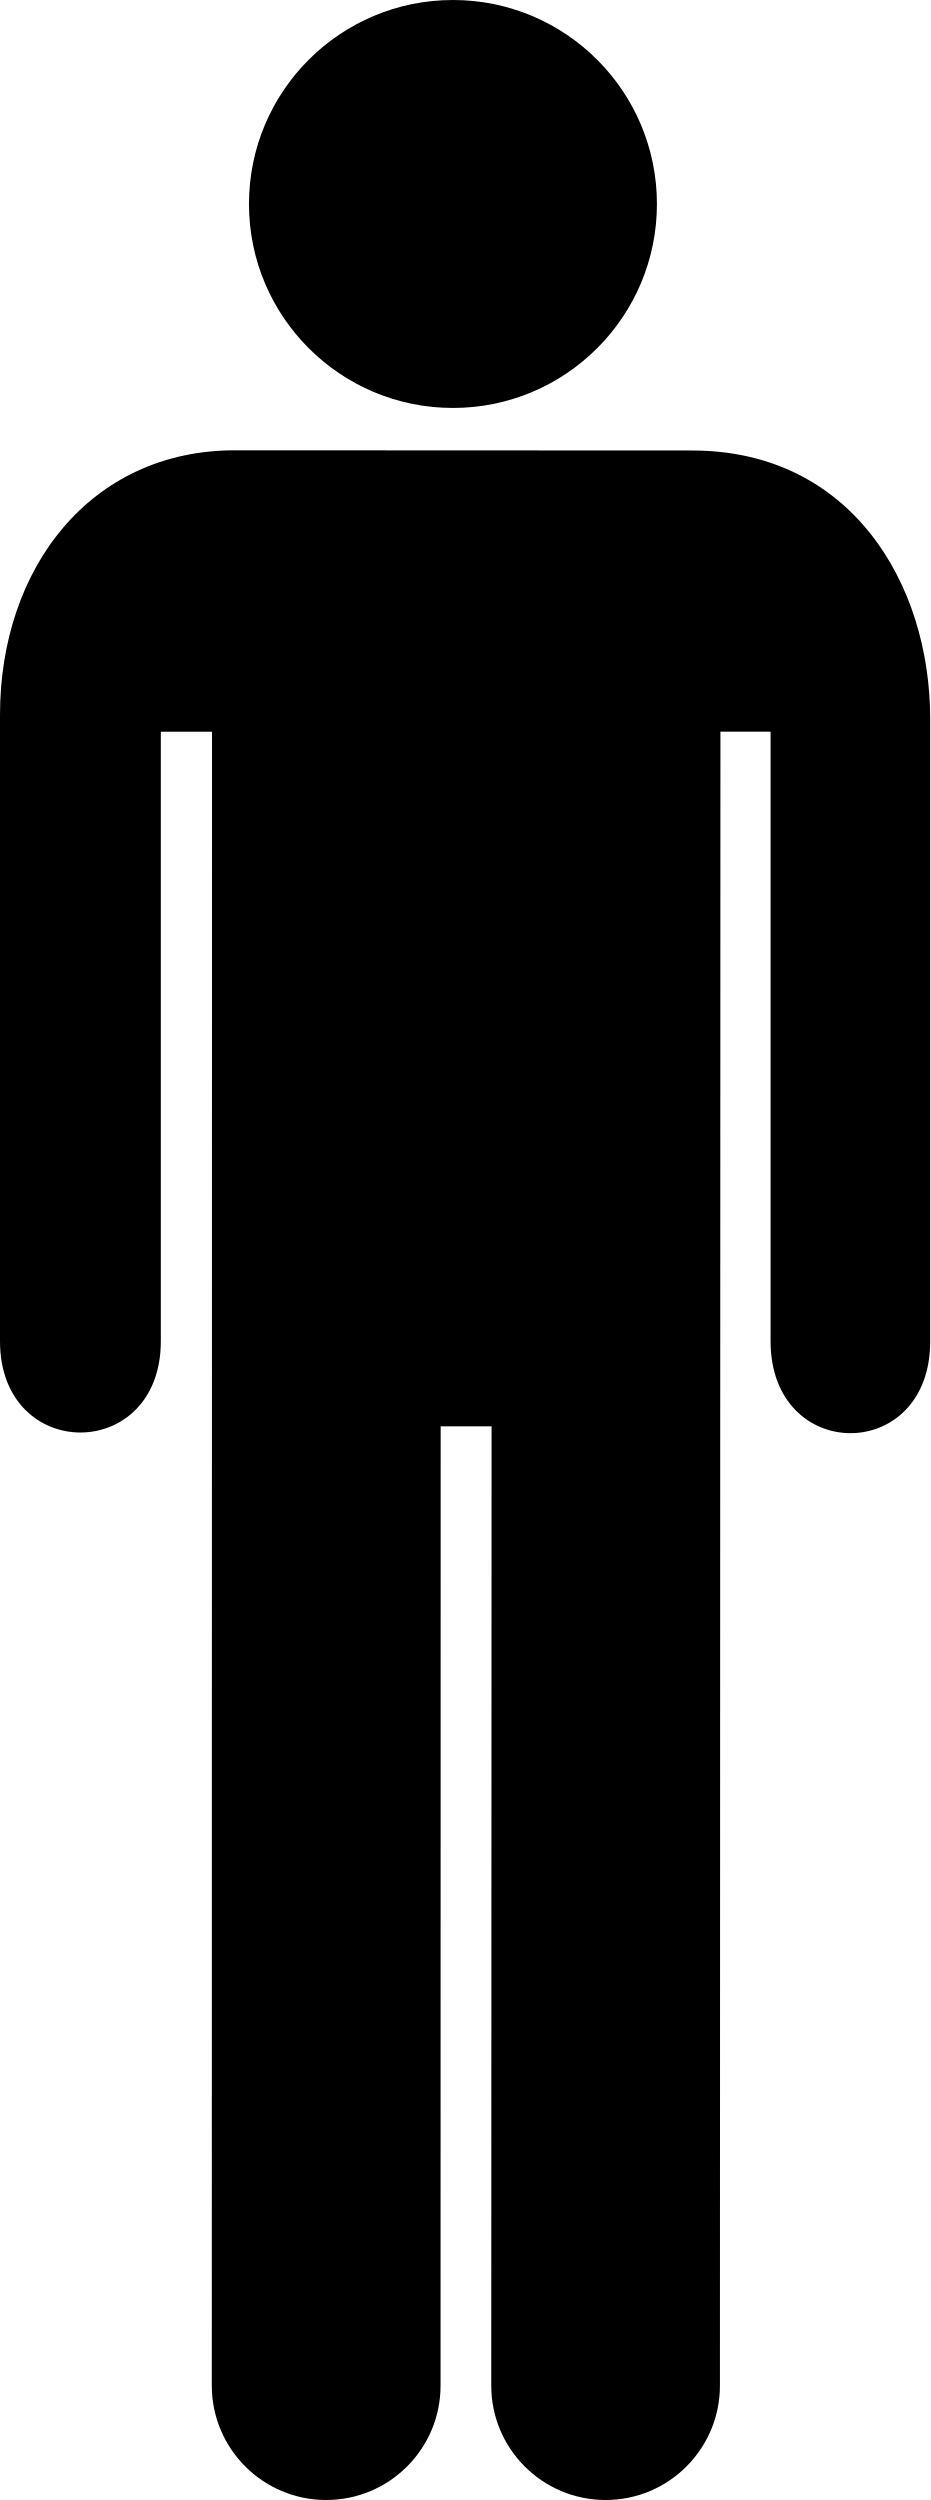
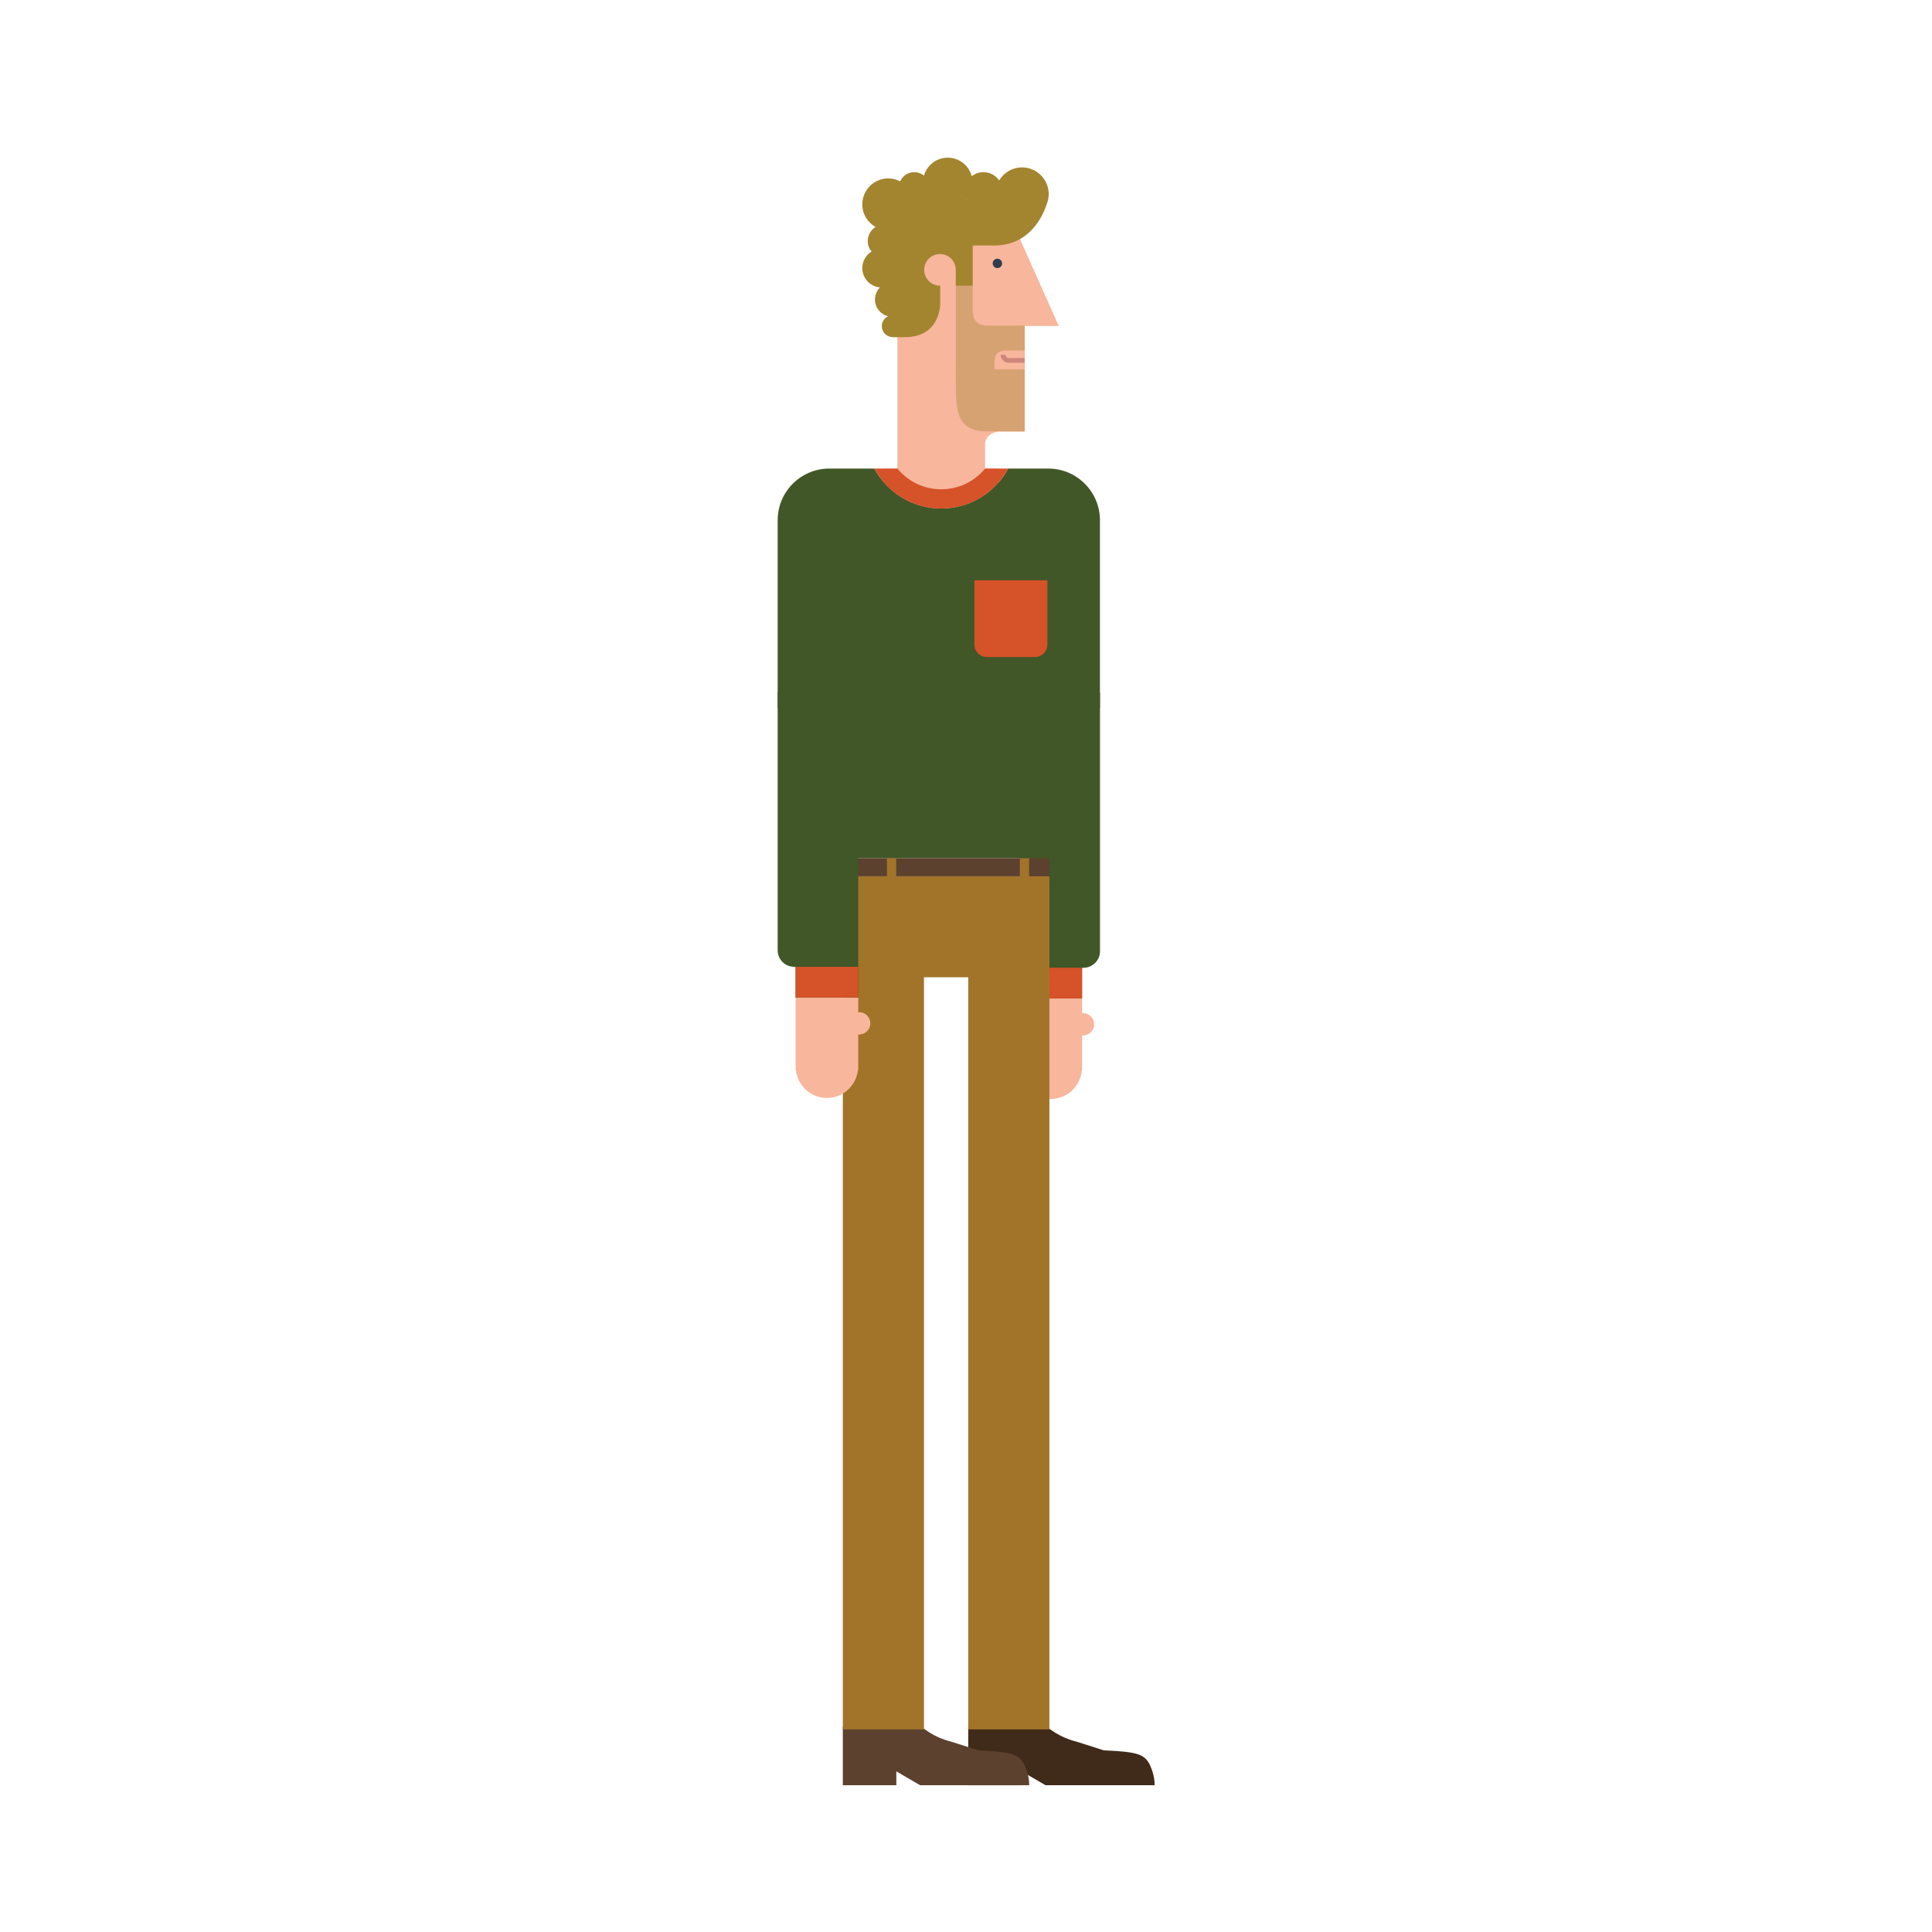
- <svg xmlns="http://www.w3.org/2000/svg" version="1.0" id="Layer_1" x="0px" y="0px" width="37.207px" height="100px" viewBox="0 0 37.207 100" enable-background="new 0 0 37.207 100" xml:space="preserve">
-   <circle cx="18.118" cy="8.159" r="8.159" />
-   <path d="M8.472,95.426c0,2.524,2.05,4.574,4.574,4.574c2.529,0,4.576-2.05,4.576-4.574l0.004-38.374h2.037L19.65,95.426  c0,2.524,2.048,4.574,4.574,4.574s4.573-2.05,4.573-4.574l0.02-66.158h2.006v24.38c0,4.905,6.398,4.905,6.384,0v-24.9  c0-5.418-3.184-10.728-9.523-10.728L9.396,18.012C3.619,18.012,0,22.722,0,28.599v25.05c0,4.869,6.433,4.869,6.433,0v-24.38h2.048  L8.472,95.426z" />
+ <svg xmlns="http://www.w3.org/2000/svg" xmlns:xlink="http://www.w3.org/1999/xlink" version="1.1" id="Layer_1" x="0px" y="0px" width="600px" height="600px" viewBox="0 0 600 600" enable-background="new 0 0 600 600" xml:space="preserve">
+   <g>
+     <path fill="#F8B69C" d="M314.876,70.023l-0.497-0.622h-35.681v76.115h-4.896v28.723h36.242v-28.723h-4.12v-0.027v-7.461   c0-3.479,3.979-3.979,3.979-3.979h8.33v-32.822H328.8L314.876,70.023z" />
+     <path fill="#2F3E4A" d="M311.21,81.802c0,0.806-0.653,1.463-1.461,1.463s-1.461-0.657-1.461-1.463s0.653-1.463,1.461-1.463   S311.21,80.997,311.21,81.802" />
+     <g opacity="0.4">
+       <g>
+         <defs>
+           <rect id="SVGID_1_" x="296.837" y="75.763" width="21.397" height="58.186" />
+         </defs>
+         <clipPath id="SVGID_2_">
+           <use xlink:href="#SVGID_1_" overflow="visible" />
+         </clipPath>
+         <path clip-path="url(#SVGID_2_)" fill="#A3852F" d="M296.852,86.33v26.854c0,0-0.038,4.568,0,6.093     c0.151,5.954-0.621,14.673,9.202,14.673h12.181v-32.825h-5.72h-5.717c-3.232,0-4.724-1.615-4.724-4.723V75.763h-5.222V86.33z" />
+       </g>
+     </g>
+     <path fill="#A3852F" d="M317.39,51.987c-3.017,0-5.634,1.63-7.087,4.04c-1.076-1.545-2.862-2.562-4.888-2.562   c-1.372,0-2.622,0.482-3.63,1.264c-0.876-3.31-3.863-5.762-7.45-5.762c-3.517,0-6.446,2.356-7.393,5.56   c-0.825-0.653-1.854-1.062-2.99-1.062c-1.967,0-3.65,1.176-4.409,2.858c-1.105-0.567-2.341-0.918-3.674-0.918   c-4.46,0-8.076,3.614-8.076,8.08c0,3.019,1.677,5.62,4.131,7.007c-1.463,0.911-2.438,2.521-2.438,4.369   c0,1.245,0.457,2.369,1.188,3.261c-1.724,1.069-2.882,2.964-2.882,5.143c0,3.142,2.405,5.697,5.47,5.998   c-0.948,0.966-1.538,2.288-1.538,3.751c0,2.525,1.752,4.63,4.107,5.195c-1.166,0.543-1.98,1.718-1.98,3.087   c0,1.823,1.432,3.298,3.229,3.395v0.021h3.854c11.687,0,11.062-11.066,11.062-11.066v-4.939c-0.022,0-0.05,0.008-0.075,0.008   c-2.712,0-4.91-2.2-4.91-4.912s2.198-4.909,4.91-4.909c2.679,0,4.844,2.142,4.901,4.805h0.011v0.104v4.912h5.237V76.238h6.713   c10.952,0,15.038-9.073,16.235-12.694c0.426-1.001,0.667-2.103,0.667-3.256C325.688,55.701,321.973,51.987,317.39,51.987    M299.897,62.064c0.041-0.043,0.076-0.094,0.118-0.142c0.023,0.051,0.054,0.096,0.079,0.142H299.897z" />
+     <path fill="#F8B69C" d="M318.234,108.846h-5.532c-1.277,0-3.851,0.121-3.851,3.357v2.496h9.383V108.846z" />
+     <path fill="#CF867C" d="M313.254,111.168c-0.56,0-1.013-0.455-1.013-1.014h-1.492c0,1.38,1.12,2.503,2.503,2.504h4.982v-1.49   H313.254z" />
+     <path fill="#F8B69C" d="M336.33,314.639c-0.098,0-0.188,0.021-0.282,0.027v-1.547v-3.029H316.59v3.029v6.213v12.197   c0,0.008-0.001,0.012-0.001,0.02s0.001,0.012,0.001,0.02v0.943h0.095c0.489,4.916,4.589,8.768,9.636,8.768   c5.045,0,9.145-3.852,9.633-8.768h0.095v-0.943c0-0.008,0.003-0.012,0.003-0.02s-0.003-0.012-0.003-0.02v-9.984   c0.095,0.008,0.185,0.027,0.282,0.027c1.916,0,3.468-1.553,3.468-3.465C339.798,316.191,338.246,314.639,336.33,314.639" />
+     <path fill="#415728" d="M341.613,215.164v80.255c0,2.834-2.301,5.135-5.137,5.135h-0.429v0.439v9.097h-19.459v-9.097v-5.574v-3.52   v-76.735H341.613z" />
+     <rect x="316.586" y="300.55" fill="#D65228" width="19.46" height="9.538" />
+     <path fill="#402A19" d="M357.879,550.098c-1.804-5.359-3.5-5.961-15.107-6.52l-8.459-2.701c-4.741-1.164-8.91-3.779-12.014-7.348   c-0.697-0.803-1.335-1.658-1.92-2.553c-5.356,0.391-4.59,5.266-4.59,5.266h-15.091v2.039v2.838v2.844v6.135v2.705v1.615h16.615   v-1.615v-2.691l7.379,4.301h33.891C358.583,552.9,358.333,551.453,357.879,550.098" />
+     <rect x="300.697" y="275.922" fill="#A2742A" width="25.202" height="261.158" />
+     <path fill="#5C412E" d="M318.923,550.098c-1.802-5.359-3.497-5.961-15.104-6.52l-8.459-2.701   c-4.741-1.164-8.909-3.779-12.014-7.348c-0.696-0.803-1.333-1.658-1.918-2.553c-5.358,0.391-4.59,5.266-4.59,5.266h-15.092v2.039   v2.838v2.844v6.135v2.705v1.615h16.616v-1.615v-2.691l7.379,4.301h33.889C319.63,552.9,319.382,551.453,318.923,550.098" />
+     <rect x="261.746" y="275.922" fill="#A2742A" width="25.202" height="261.158" />
+     <rect x="261.746" y="266.481" fill="#5C412E" width="64.152" height="5.665" />
+     <rect x="261.746" y="272.146" fill="#A2742A" width="64.152" height="31.356" />
+     <rect x="275.45" y="266.481" fill="#A2742A" width="2.877" height="8.175" />
+     <rect x="316.717" y="266.481" fill="#A2742A" width="2.878" height="8.175" />
+     <path fill="#415728" d="M325.551,145.516h-12.458c-3.984,7.388-11.797,12.412-20.779,12.412c-8.983,0-16.795-5.024-20.781-12.412   h-13.969c-8.866,0-16.053,7.19-16.053,16.054v11.764v46.62h20.235v46.527h1.592h55.952h6.694v-46.527h15.611V201.01v-16.703V161.57   C341.596,152.707,334.411,145.516,325.551,145.516" />
+     <path fill="#D65228" d="M292.313,157.924c8.982,0,16.795-5.021,20.781-12.408h-3.156h-3.938h-0.063   c-3.231,3.932-8.134,6.441-13.624,6.441c-5.489,0-10.393-2.51-13.623-6.441h-5.516h-1.643   C275.518,152.904,283.33,157.924,292.313,157.924" />
+     <path fill="#D65228" d="M302.627,200.222c0,2.11,1.714,3.825,3.828,3.825h14.988c2.114,0,3.829-1.715,3.829-3.825v-19.996h-22.646   V200.222z" />
+     <path fill="#F8B69C" d="M266.819,314.338c-0.098,0-0.187,0.021-0.281,0.029v-1.549v-3.029h-19.457v3.029v6.213v12.197   c0,0.008-0.003,0.012-0.003,0.02s0.003,0.012,0.003,0.023v0.939h0.096c0.486,4.916,4.586,8.77,9.632,8.77s9.146-3.854,9.635-8.77   h0.095v-0.939c0-0.012,0.002-0.016,0.002-0.023s-0.002-0.012-0.002-0.02v-9.984c0.095,0.008,0.184,0.027,0.281,0.027   c1.916,0,3.468-1.553,3.468-3.465C270.287,315.891,268.735,314.338,266.819,314.338" />
+     <path fill="#415728" d="M241.511,214.866v80.253c0,2.834,2.3,5.134,5.136,5.134h0.429v0.439v9.097h19.461v-9.097v-5.573v-3.52   v-76.733H241.511z" />
+     <rect x="247.075" y="300.252" fill="#D65228" width="19.461" height="9.537" />
+   </g>
</svg>
